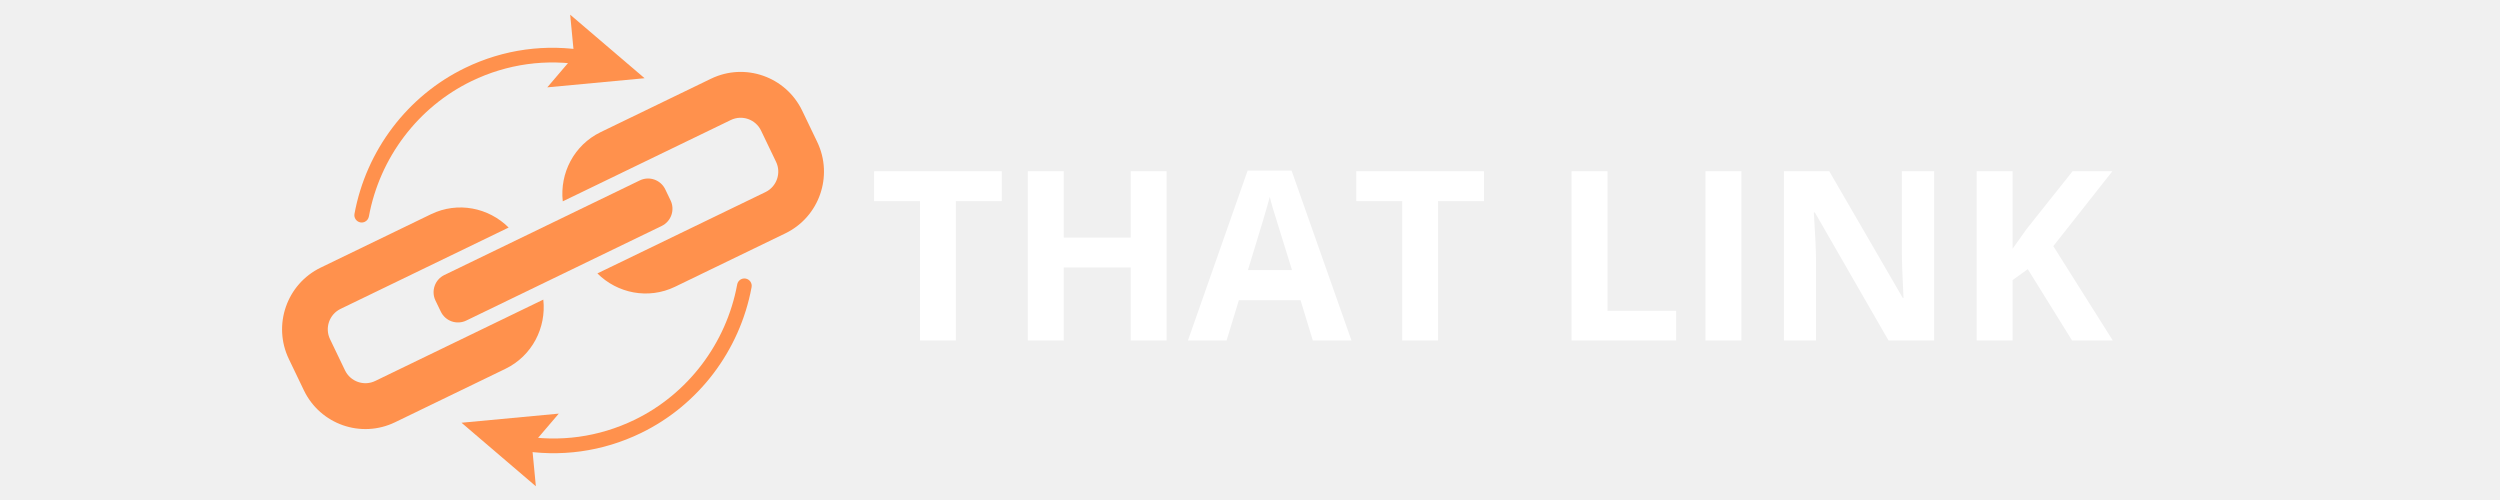
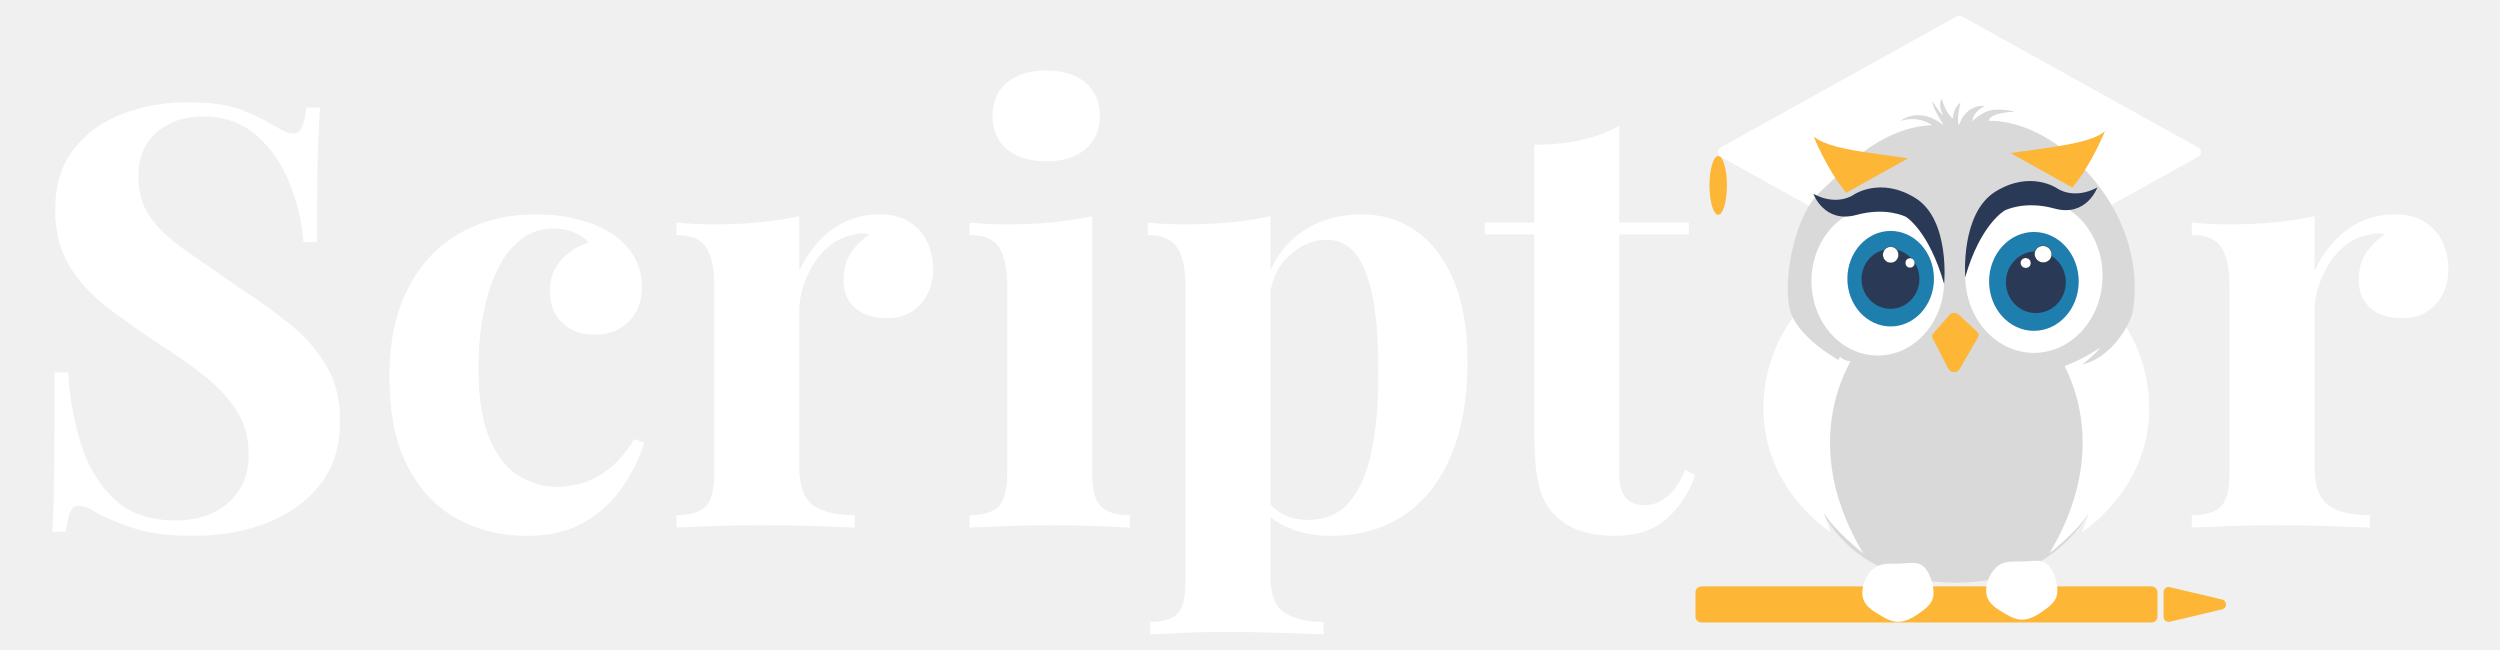
- <svg xmlns="http://www.w3.org/2000/svg" width="500" zoomAndPan="magnify" viewBox="0 0 375 75" height="100" preserveAspectRatio="xMidYMid meet" version="1.0">
+ <svg xmlns="http://www.w3.org/2000/svg" width="2666" zoomAndPan="magnify" viewBox="0 0 1999.5 519.75" height="693" preserveAspectRatio="xMidYMid meet" version="1.0">
  <defs>
-     <g />
-     <clipPath id="31c49a90f0">
-       <path d="M 82 2.203 L 97 2.203 L 97 14 L 82 14 Z M 82 2.203 " clip-rule="nonzero" />
-     </clipPath>
-     <clipPath id="6923147385">
-       <path d="M 69.137 62 L 83.883 62 L 83.883 72.941 L 69.137 72.941 Z M 69.137 62 " clip-rule="nonzero" />
+     <clipPath id="becfd95e91">
+       <path d="M 41.77 81.816 L 272 81.816 L 272 429 L 41.77 429 Z M 41.77 81.816 " clip-rule="nonzero" />
+     </clipPath>
+     <clipPath id="c0fb529f25">
+       <path d="M 149.805 81.816 C 168.348 81.816 182.656 83.785 192.734 87.715 C 202.812 91.645 211.438 95.812 218.676 100.215 C 222.445 102.414 225.516 104.07 227.875 105.16 C 230.234 106.25 232.516 106.812 234.715 106.812 C 237.852 106.812 240.133 105.082 241.551 101.621 C 242.973 98.164 244.152 92.977 245.09 86.055 L 255.938 86.055 C 255.617 92.035 255.23 99.195 254.758 107.52 C 254.289 115.848 253.969 126.785 253.82 140.312 C 253.668 153.84 253.578 171.605 253.578 193.621 L 242.73 193.621 C 241.473 177.277 237.691 161.391 231.414 145.973 C 225.137 130.555 216.238 117.91 204.762 108 C 193.285 98.094 179.207 93.145 162.539 93.145 C 147.445 93.145 135.016 97.395 125.27 105.883 C 115.52 114.371 110.641 126.168 110.641 141.254 C 110.641 153.84 113.781 164.609 120.082 173.566 C 126.379 182.523 135.566 191.262 147.672 199.75 C 159.781 208.238 174.477 218.465 191.785 230.414 C 206.879 240.16 220.398 249.918 232.355 259.668 C 244.312 269.414 253.891 280.422 261.129 292.688 C 268.367 304.957 271.977 319.574 271.977 336.559 C 271.977 357.312 266.547 374.461 255.699 387.977 C 244.852 401.492 230.613 411.641 213.008 418.398 C 195.402 425.16 176.047 428.539 154.98 428.539 C 135.477 428.539 119.91 426.648 108.281 422.879 C 96.656 419.109 86.887 415.18 79.031 411.082 C 72.109 406.684 66.762 404.473 62.992 404.473 C 59.844 404.473 57.566 406.203 56.156 409.66 C 54.746 413.121 53.555 418.309 52.617 425.227 L 41.77 425.227 C 42.387 417.68 42.789 408.883 42.949 398.812 C 43.109 388.746 43.258 375.621 43.418 359.422 C 43.578 343.227 43.656 322.711 43.656 297.859 L 54.504 297.859 C 55.754 318.613 59.293 338.039 65.121 356.125 C 70.953 374.211 79.898 388.758 92.016 399.766 C 104.133 410.773 120.238 416.281 140.375 416.281 C 151.383 416.281 161.211 414.32 169.859 410.383 C 178.508 406.441 185.504 400.555 190.855 392.695 C 196.203 384.836 198.871 375.09 198.871 363.441 C 198.871 350.234 195.801 338.758 189.676 329 C 183.547 319.242 175.207 310.137 164.668 301.637 C 154.133 293.141 141.945 284.5 128.109 275.691 C 113.32 265.945 99.484 256.195 86.598 246.441 C 73.711 236.684 63.402 225.523 55.695 212.945 C 47.988 200.371 44.129 185.445 44.129 168.148 C 44.129 148.332 49.086 132.055 58.984 119.32 C 68.883 106.582 81.938 97.152 98.145 91.016 C 114.352 84.875 131.559 81.816 149.805 81.816 " clip-rule="nonzero" />
+     </clipPath>
+     <clipPath id="2c1c93b098">
+       <path d="M 311.469 171.453 L 515.422 171.453 L 515.422 428.727 L 311.469 428.727 Z M 311.469 171.453 " clip-rule="nonzero" />
+     </clipPath>
+     <clipPath id="227f23e87e">
+       <path d="M 428.461 171.453 C 440.727 171.453 451.965 172.793 462.191 175.461 C 472.422 178.129 480.828 181.52 487.426 185.598 C 495.605 190.637 501.973 196.848 506.531 204.234 C 511.094 211.621 513.371 220.199 513.371 229.949 C 513.371 240.957 509.902 249.992 502.992 257.07 C 496.086 264.148 487.109 267.691 476.102 267.691 C 465.094 267.691 456.285 264.551 449.688 258.25 C 443.086 251.953 439.777 243.477 439.777 232.777 C 439.777 222.711 442.918 214.301 449.215 207.535 C 455.516 200.766 462.734 196.297 470.922 194.086 C 468.402 190.945 464.621 188.27 459.605 186.066 C 454.586 183.867 448.906 182.77 442.617 182.77 C 432.871 182.77 424.293 185.598 416.902 191.258 C 409.516 196.914 403.297 204.793 398.27 214.852 C 393.238 224.91 389.379 236.715 386.711 250.234 C 384.043 263.75 382.703 278.535 382.703 294.582 C 382.703 318.809 385.77 337.832 391.898 351.672 C 398.027 365.508 405.887 375.254 415.484 380.922 C 425.082 386.594 435.07 389.402 445.445 389.402 C 451.414 389.402 457.945 388.461 465.023 386.57 C 472.102 384.684 479.328 380.914 486.727 375.254 C 494.125 369.598 500.953 361.578 507.254 351.191 L 515.27 354.02 C 511.812 365.656 506.145 377.293 498.285 388.93 C 490.426 400.57 480.199 410.086 467.621 417.477 C 455.047 424.863 439.629 428.562 421.395 428.562 C 400.949 428.562 382.473 424.082 365.965 415.117 C 349.461 406.148 336.242 392.32 326.336 373.605 C 316.426 354.891 311.469 330.746 311.469 301.184 C 311.469 272.879 316.578 249.055 326.793 229.707 C 337.012 210.363 350.938 195.824 368.555 186.078 C 386.172 176.332 406.125 171.453 428.461 171.453 " clip-rule="nonzero" />
+     </clipPath>
+     <clipPath id="3645f1e258">
+       <path d="M 541.109 171.453 L 746.395 171.453 L 746.395 422 L 541.109 422 Z M 541.109 171.453 " clip-rule="nonzero" />
+     </clipPath>
+     <clipPath id="0ee44126f8">
+       <path d="M 703.395 171.453 C 713.461 171.453 721.629 173.57 727.926 177.82 C 734.227 182.07 738.855 187.488 741.844 194.098 C 744.832 200.703 746.324 207.625 746.324 214.852 C 746.324 226.488 742.945 236.008 736.176 243.395 C 729.406 250.785 720.527 254.484 709.52 254.484 C 698.516 254.484 689.945 251.734 683.809 246.223 C 677.668 240.715 674.609 233.418 674.609 224.289 C 674.609 215.492 676.57 208.172 680.508 202.355 C 684.445 196.535 689.387 191.586 695.363 187.488 C 690.957 186.238 686.555 186.387 682.156 187.957 C 676.18 188.898 670.52 191.336 665.172 195.266 C 659.824 199.195 655.266 204.074 651.496 209.895 C 647.727 215.711 644.727 222 642.527 228.758 C 640.328 235.516 639.227 242.047 639.227 248.332 L 639.227 373.363 C 639.227 388.461 642.918 398.688 650.316 404.027 C 657.715 409.367 668.789 412.047 683.578 412.047 L 683.578 421.953 C 676.34 421.645 665.801 421.242 651.973 420.773 C 638.148 420.305 623.672 420.062 608.574 420.062 C 595.996 420.062 583.25 420.305 570.363 420.773 C 557.477 421.242 547.707 421.645 541.109 421.953 L 541.109 412.047 C 552.117 412.047 559.895 409.688 564.465 404.969 C 569.035 400.25 571.305 391.289 571.305 378.074 L 571.305 229.477 C 571.305 215.332 569.184 204.875 564.934 198.105 C 560.688 191.336 552.738 187.969 541.109 187.969 L 541.109 178.059 C 551.168 179 560.926 179.48 570.363 179.48 C 583.57 179.48 595.906 178.93 607.395 177.832 C 618.883 176.73 629.488 175.082 639.238 172.883 L 639.238 216.742 C 643.016 208.254 648.035 200.547 654.332 193.625 C 660.633 186.707 667.852 181.281 676.027 177.352 C 684.207 173.422 693.324 171.453 703.395 171.453 " clip-rule="nonzero" />
+     </clipPath>
+     <clipPath id="a27bd5e109">
+       <path d="M 775.426 56.344 L 904 56.344 L 904 422 L 775.426 422 Z M 775.426 56.344 " clip-rule="nonzero" />
+     </clipPath>
+     <clipPath id="2ba8597a7a">
+       <path d="M 836.754 56.344 C 849.961 56.344 860.418 59.574 868.125 66.012 C 875.832 72.449 879.684 81.336 879.684 92.664 C 879.684 103.992 875.824 112.879 868.125 119.32 C 860.426 125.758 849.969 128.988 836.754 128.988 C 823.535 128.988 813.086 125.766 805.379 119.32 C 797.672 112.871 793.824 103.992 793.824 92.664 C 793.824 81.336 797.672 72.461 805.379 66.012 C 813.086 59.562 823.547 56.344 836.754 56.344 M 873.555 172.867 L 873.555 378.078 C 873.555 391.285 875.832 400.254 880.391 404.973 C 884.953 409.691 892.73 412.051 903.746 412.051 L 903.746 421.961 C 897.77 421.648 888.879 421.25 877.094 420.781 C 865.305 420.309 853.27 420.07 841 420.07 C 828.734 420.07 816.309 420.309 803.73 420.781 C 791.152 421.25 781.715 421.648 775.426 421.961 L 775.426 412.051 C 786.434 412.051 794.211 409.691 798.781 404.973 C 803.352 400.254 805.621 391.297 805.621 378.078 L 805.621 229.473 C 805.621 215.328 803.5 204.871 799.25 198.102 C 795.004 191.332 787.055 187.965 775.426 187.965 L 775.426 178.055 C 785.496 178.996 795.242 179.477 804.68 179.477 C 817.887 179.477 830.223 178.926 841.711 177.824 C 853.199 176.727 863.805 175.074 873.555 172.875 " clip-rule="nonzero" />
+     </clipPath>
+     <clipPath id="ad280fe1a3">
+       <path d="M 917.984 171.453 L 1173.926 171.453 L 1173.926 507.375 L 917.984 507.375 Z M 917.984 171.453 " clip-rule="nonzero" />
+     </clipPath>
+     <clipPath id="794c64017c">
+       <path d="M 1089.234 171.453 C 1105.273 171.453 1119.578 175.781 1132.164 184.43 C 1144.754 193.078 1154.809 206.133 1162.359 223.59 C 1169.906 241.047 1173.676 262.82 1173.676 288.926 C 1173.676 311.879 1171.078 332.016 1165.887 349.309 C 1160.699 366.605 1153.309 381.152 1143.711 392.949 C 1134.113 404.746 1122.637 413.637 1109.27 419.605 C 1095.902 425.574 1080.887 428.562 1064.223 428.562 C 1051.953 428.562 1040.785 426.441 1030.73 422.195 C 1020.66 417.945 1012.953 411.895 1007.613 404.027 L 1012.332 397.898 C 1015.473 403.559 1019.953 407.969 1025.781 411.105 C 1031.598 414.254 1038.277 415.824 1045.824 415.824 C 1059.98 415.824 1071.141 411.035 1079.316 401.438 C 1087.496 391.84 1093.395 378.324 1097.012 360.867 C 1100.633 343.41 1102.441 322.586 1102.441 298.363 C 1102.441 271.32 1100.711 250.082 1097.254 234.676 C 1093.793 219.27 1089.066 208.242 1083.098 201.645 C 1077.129 195.047 1069.891 191.738 1061.391 191.738 C 1050.074 191.738 1039.766 196.145 1030.488 204.945 C 1021.211 213.742 1015.941 226.34 1014.691 242.684 L 1012.332 226.18 C 1017.992 208.254 1027.668 194.656 1041.348 185.367 C 1055.023 176.082 1070.988 171.453 1089.234 171.453 M 1016.113 172.871 L 1016.113 460.633 C 1016.113 475.41 1019.883 485.238 1027.441 490.117 C 1034.996 494.996 1045.367 497.426 1058.574 497.426 L 1058.574 507.332 C 1050.395 507.016 1039.148 506.625 1024.84 506.152 C 1010.535 505.684 995.355 505.445 979.312 505.445 C 967.672 505.445 956.266 505.684 945.109 506.152 C 933.953 506.625 925.535 507.016 919.875 507.332 L 919.875 497.426 C 930.254 497.426 937.562 495.227 941.809 490.816 C 946.059 486.41 948.18 477.922 948.18 465.344 L 948.18 229.477 C 948.18 215.332 945.969 204.875 941.57 198.105 C 937.172 191.336 929.301 187.969 917.984 187.969 L 917.984 178.059 C 928.043 179 937.801 179.48 947.238 179.48 C 960.125 179.48 972.391 178.93 984.031 177.832 C 995.668 176.73 1006.355 175.07 1016.113 172.871 " clip-rule="nonzero" />
+     </clipPath>
+     <clipPath id="7204d519e5">
+       <path d="M 1187.488 100.688 L 1356 100.688 L 1356 428.613 L 1187.488 428.613 Z M 1187.488 100.688 " clip-rule="nonzero" />
+     </clipPath>
+     <clipPath id="0b10c790f9">
+       <path d="M 1295.043 100.688 L 1295.043 178.059 L 1350.711 178.059 L 1350.711 187.5 L 1295.043 187.5 L 1295.043 378.074 C 1295.043 387.512 1296.773 394.191 1300.234 398.121 C 1303.691 402.047 1308.879 404.02 1315.801 404.02 C 1321.457 404.02 1327.125 401.898 1332.785 397.648 C 1338.445 393.402 1343.473 386.094 1347.883 375.715 L 1355.898 379.953 C 1350.871 394.109 1343.234 405.746 1333.023 414.867 C 1322.816 423.984 1308.879 428.543 1291.273 428.543 C 1280.898 428.543 1271.77 427.203 1263.91 424.535 C 1256.055 421.863 1249.445 417.855 1244.094 412.508 C 1237.176 405.598 1232.609 397.02 1230.41 386.793 C 1228.211 376.566 1227.109 363.289 1227.109 346.93 L 1227.109 187.488 L 1187.488 187.488 L 1187.488 178.059 L 1227.121 178.059 L 1227.121 115.785 C 1240.328 115.785 1252.516 114.605 1263.68 112.246 C 1274.848 109.887 1285.297 106.035 1295.043 100.688 " clip-rule="nonzero" />
+     </clipPath>
+     <clipPath id="0c6d899e14">
+       <path d="M 1753 171 L 1958.254 171 L 1958.254 422 L 1753 422 Z M 1753 171 " clip-rule="nonzero" />
+     </clipPath>
+     <clipPath id="92e0b3b3bd">
+       <path d="M 1915.301 171.445 C 1925.359 171.445 1933.539 173.566 1939.836 177.816 C 1946.133 182.062 1950.762 187.484 1953.754 194.09 C 1956.742 200.699 1958.23 207.617 1958.23 214.848 C 1958.23 226.484 1954.844 236 1948.082 243.391 C 1941.324 250.777 1932.438 254.477 1921.43 254.477 C 1910.422 254.477 1901.855 251.727 1895.715 246.219 C 1889.578 240.711 1886.52 233.414 1886.52 224.285 C 1886.52 215.488 1888.477 208.168 1892.418 202.352 C 1896.355 196.531 1901.305 191.582 1907.281 187.484 C 1902.875 186.234 1898.477 186.383 1894.078 187.953 C 1888.098 188.895 1882.438 191.332 1877.09 195.262 C 1871.742 199.191 1867.184 204.07 1863.402 209.887 C 1859.625 215.707 1856.637 221.996 1854.445 228.754 C 1852.258 235.512 1851.145 242.039 1851.145 248.328 L 1851.145 373.359 C 1851.145 388.457 1854.836 398.684 1862.234 404.023 C 1869.621 409.371 1880.699 412.043 1895.496 412.043 L 1895.496 421.949 C 1888.258 421.641 1877.719 421.238 1863.895 420.77 C 1850.047 420.301 1835.59 420.059 1820.492 420.059 C 1807.906 420.059 1795.18 420.301 1782.281 420.77 C 1769.387 421.238 1759.637 421.641 1753.027 421.949 L 1753.027 412.043 C 1764.035 412.043 1771.816 409.684 1776.383 404.965 C 1780.934 400.242 1783.223 391.285 1783.223 378.07 L 1783.223 229.473 C 1783.223 215.328 1781.102 204.867 1776.852 198.102 C 1772.605 191.332 1764.668 187.965 1753.027 187.965 L 1753.027 178.055 C 1763.098 178.996 1772.844 179.477 1782.281 179.477 C 1795.488 179.477 1807.824 178.926 1819.312 177.824 C 1830.801 176.727 1841.41 175.074 1851.156 172.875 L 1851.156 216.746 C 1854.926 208.258 1859.953 200.551 1866.254 193.633 C 1872.551 186.715 1879.77 181.293 1887.957 177.355 C 1896.145 173.418 1905.254 171.457 1915.32 171.457 " clip-rule="nonzero" />
+     </clipPath>
+     <clipPath id="0ed3b63287">
+       <path d="M 1356 469 L 1725.641 469 L 1725.641 498 L 1356 498 Z M 1356 469 " clip-rule="nonzero" />
+     </clipPath>
+     <clipPath id="97461d7297">
+       <path d="M 1720.855 497.832 L 1360.73 497.832 C 1358.148 497.832 1356.062 495.742 1356.062 493.164 L 1356.062 473.688 C 1356.062 471.109 1358.148 469.02 1360.73 469.02 L 1720.855 469.02 C 1723.438 469.02 1725.523 471.109 1725.523 473.688 L 1725.523 493.164 C 1725.523 495.742 1723.438 497.832 1720.855 497.832 " clip-rule="nonzero" />
+     </clipPath>
+     <clipPath id="e3b6d77ad7">
+       <path d="M 1730.309 469 L 1781 469 L 1781 498 L 1730.309 498 Z M 1730.309 469 " clip-rule="nonzero" />
+     </clipPath>
+     <clipPath id="f21f2e64c6">
+       <path d="M 1735.395 469.598 L 1777.234 479.496 C 1781.383 480.477 1781.383 486.383 1777.234 487.363 L 1735.395 497.262 C 1732.855 497.863 1730.426 495.934 1730.426 493.332 L 1730.426 473.527 C 1730.426 470.918 1732.855 468.988 1735.395 469.59 " clip-rule="nonzero" />
+     </clipPath>
+     <clipPath id="e9c827d964">
+       <path d="M 1373.059 12.211 L 1761 12.211 L 1761 231 L 1373.059 231 Z M 1373.059 12.211 " clip-rule="nonzero" />
+     </clipPath>
+     <clipPath id="5c5158cc10">
+       <path d="M 1758.168 125.328 L 1569.152 230.223 C 1567.883 230.934 1566.332 230.934 1565.062 230.223 L 1376.055 125.328 C 1373.168 123.727 1373.168 119.57 1376.055 117.969 L 1565.062 13.074 C 1566.332 12.363 1567.883 12.363 1569.152 13.074 L 1758.168 117.969 C 1761.059 119.57 1761.059 123.727 1758.168 125.328 " clip-rule="nonzero" />
+     </clipPath>
+     <clipPath id="18d4037fd6">
+       <path d="M 1367.059 124.184 L 1381.723 124.184 L 1381.723 172 L 1367.059 172 Z M 1367.059 124.184 " clip-rule="nonzero" />
+     </clipPath>
+     <clipPath id="13c7de3da2">
+       <path d="M 1381.184 148.273 C 1381.184 161.25 1378.066 171.758 1374.215 171.758 C 1370.367 171.758 1367.25 161.238 1367.25 148.273 C 1367.25 135.305 1370.367 124.789 1374.215 124.789 C 1378.066 124.789 1381.184 135.305 1381.184 148.273 " clip-rule="nonzero" />
+     </clipPath>
+     <clipPath id="fd3ec5fa3e">
+       <path d="M 1439.043 99.523 L 1692 99.523 L 1692 466.105 L 1439.043 466.105 Z M 1439.043 99.523 " clip-rule="nonzero" />
+     </clipPath>
+     <clipPath id="1204bf2a88">
+       <path d="M 1691.273 319.402 C 1693.934 420.559 1634.727 466.02 1564.973 466.02 C 1495.219 466.02 1439.18 427.457 1439.18 326.25 C 1439.18 225.043 1472.414 99.523 1564.961 99.543 C 1662.699 99.574 1688.895 229.203 1691.262 319.402 " clip-rule="nonzero" />
+     </clipPath>
+     <clipPath id="b3013219c1">
+       <path d="M 1410 230.16 L 1490.363 230.16 L 1490.363 442.777 L 1410 442.777 Z M 1410 230.16 " clip-rule="nonzero" />
+     </clipPath>
+     <clipPath id="371e881f25">
+       <path d="M 1488.641 275.703 C 1488.641 275.703 1431.285 344.148 1490.27 442.625 C 1490.27 442.625 1468.254 425.5 1458.535 410.121 L 1464.266 425.758 C 1464.266 425.758 1410.707 391.945 1410.43 327.52 C 1410.148 263.094 1456.469 230.453 1456.469 230.453 L 1488.641 275.703 " clip-rule="nonzero" />
+     </clipPath>
+     <clipPath id="2d9a616419">
+       <path d="M 1639 230.16 L 1719 230.16 L 1719 442.777 L 1639 442.777 Z M 1639 230.16 " clip-rule="nonzero" />
+     </clipPath>
+     <clipPath id="33ac4165c9">
+       <path d="M 1640.684 275.703 C 1640.684 275.703 1698.043 344.148 1639.055 442.625 C 1639.055 442.625 1661.07 425.5 1670.789 410.121 L 1665.059 425.758 C 1665.059 425.758 1718.617 391.945 1718.898 327.52 C 1719.176 263.094 1672.859 230.453 1672.859 230.453 L 1640.684 275.703 " clip-rule="nonzero" />
+     </clipPath>
+     <clipPath id="0ac51eed1c">
+       <path d="M 1429 79 L 1708 79 L 1708 298 L 1429 298 Z M 1429 79 " clip-rule="nonzero" />
+     </clipPath>
+     <clipPath id="f32445aae2">
+       <path d="M 1558.715 252.688 C 1558.715 252.688 1552.914 260.996 1549.445 262.914 L 1552.055 256.207 C 1552.055 256.207 1544.816 269.953 1540.469 270.273 C 1536.117 270.594 1533.23 279.863 1520.184 283.062 C 1507.137 286.262 1493.238 288.488 1486 288.168 L 1487.738 290.41 C 1487.738 290.41 1473.832 289.129 1471.805 285.301 L 1470.355 287.859 C 1470.355 287.859 1437.043 269.645 1431.531 247.59 C 1426.023 225.535 1434.211 173.406 1456.047 153.133 C 1477.883 132.855 1481.652 128.707 1481.652 128.707 C 1481.652 128.707 1508.305 102.504 1542.777 100.262 L 1545.387 100.262 C 1545.387 100.262 1535.539 91.957 1519.895 96.746 C 1519.895 96.746 1534.668 84.277 1554.656 100.262 C 1554.656 100.262 1545.676 86.848 1545.387 80.77 C 1545.387 80.77 1552.047 91.316 1554.074 92.273 C 1554.074 92.273 1549.438 83.328 1553.203 79.168 C 1553.203 79.168 1555.234 89.395 1561.895 94.824 C 1561.895 94.824 1561.973 86.516 1568.012 82.039 C 1568.012 82.039 1565.363 92.266 1566.23 98.652 C 1567.102 105.043 1566.23 102.492 1566.23 102.492 C 1566.23 102.492 1569.422 83.957 1587.668 84.598 C 1587.668 84.598 1579.27 88.438 1577.82 95.145 L 1576.949 97.383 C 1576.949 97.383 1585.617 88.387 1594.914 87.797 C 1605.055 87.156 1611.434 89.395 1611.434 89.395 C 1611.434 89.395 1591.156 89.715 1590.578 96.746 C 1590.578 96.746 1634.328 92.594 1676.906 146.602 C 1719.488 200.609 1705.012 252.379 1705.012 252.379 C 1705.012 252.379 1694.004 284.02 1665.32 291.688 C 1665.32 291.688 1679.227 280.5 1679.227 278.262 C 1679.227 278.262 1657.211 293.918 1635.477 296.797 C 1613.742 299.676 1580.719 278.902 1571.742 259.086 L 1572.902 266.754 C 1572.902 266.754 1566.242 260.367 1565.664 249.18 C 1565.664 249.18 1562.184 258.125 1555.234 263.555 L 1558.715 252.688 " clip-rule="nonzero" />
+     </clipPath>
+     <clipPath id="121407d163">
+       <path d="M 1448.371 165 L 1555 165 L 1555 284.812 L 1448.371 284.812 Z M 1448.371 165 " clip-rule="nonzero" />
+     </clipPath>
+     <clipPath id="c3f95b80de">
+       <path d="M 1554.914 224.824 C 1554.914 257.695 1531.16 284.34 1501.855 284.34 C 1472.555 284.34 1448.801 257.688 1448.801 224.824 C 1448.801 191.961 1472.555 165.316 1501.855 165.316 C 1531.16 165.316 1554.914 191.961 1554.914 224.824 " clip-rule="nonzero" />
+     </clipPath>
+     <clipPath id="3f122a05eb">
+       <path d="M 1477.031 184.172 L 1547 184.172 L 1547 261.484 L 1477.031 261.484 Z M 1477.031 184.172 " clip-rule="nonzero" />
+     </clipPath>
+     <clipPath id="29e5392ec1">
+       <path d="M 1546.785 222.895 C 1546.785 243.988 1531.281 261.098 1512.156 261.098 C 1493.027 261.098 1477.523 243.988 1477.523 222.895 C 1477.523 201.801 1493.027 184.695 1512.156 184.695 C 1531.281 184.695 1546.785 201.801 1546.785 222.895 " clip-rule="nonzero" />
+     </clipPath>
+     <clipPath id="7a9340dfa6">
+       <path d="M 1488.363 199 L 1535.688 199 L 1535.688 247 L 1488.363 247 Z M 1488.363 199 " clip-rule="nonzero" />
+     </clipPath>
+     <clipPath id="68fa492c91">
+       <path d="M 1535.141 223.137 C 1535.141 236.312 1524.773 246.988 1511.996 246.988 C 1499.219 246.988 1488.852 236.312 1488.852 223.137 C 1488.852 209.957 1499.219 199.281 1511.996 199.281 C 1524.773 199.281 1535.141 209.957 1535.141 223.137 " clip-rule="nonzero" />
+     </clipPath>
+     <clipPath id="897c18b5f3">
+       <path d="M 1523.688 206.164 L 1531.688 206.164 L 1531.688 214.832 L 1523.688 214.832 Z M 1523.688 206.164 " clip-rule="nonzero" />
+     </clipPath>
+     <clipPath id="c03122bafe">
+       <path d="M 1531.512 210.297 C 1531.512 212.477 1529.801 214.246 1527.68 214.246 C 1525.562 214.246 1523.852 212.477 1523.852 210.297 C 1523.852 208.117 1525.57 206.348 1527.68 206.348 C 1529.789 206.348 1531.512 208.117 1531.512 210.297 " clip-rule="nonzero" />
+     </clipPath>
+     <clipPath id="72abf618ce">
+       <path d="M 1523.688 206.164 L 1531.688 206.164 L 1531.688 214.832 L 1523.688 214.832 Z M 1523.688 206.164 " clip-rule="nonzero" />
+     </clipPath>
+     <clipPath id="9b15b86579">
+       <path d="M 1531.641 210.297 C 1531.641 212.547 1529.871 214.367 1527.68 214.367 C 1525.492 214.367 1523.723 212.539 1523.723 210.297 L 1523.844 210.297 L 1523.723 210.297 C 1523.723 208.047 1525.492 206.23 1527.68 206.23 L 1527.68 206.348 L 1527.68 206.23 C 1529.871 206.23 1531.641 208.059 1531.641 210.297 L 1531.52 210.297 L 1531.641 210.297 M 1531.391 210.297 C 1531.391 208.188 1529.73 206.48 1527.68 206.48 C 1525.633 206.48 1523.973 208.188 1523.973 210.297 C 1523.973 212.406 1525.633 214.117 1527.68 214.117 C 1529.73 214.117 1531.391 212.406 1531.391 210.297 " clip-rule="nonzero" />
+     </clipPath>
+     <clipPath id="a45d4c410a">
+       <path d="M 1505.691 197 L 1519 197 L 1519 210.832 L 1505.691 210.832 Z M 1505.691 197 " clip-rule="nonzero" />
+     </clipPath>
+     <clipPath id="55e378ab64">
+       <path d="M 1518.512 203.781 C 1518.512 207.379 1515.684 210.297 1512.184 210.297 C 1508.684 210.297 1505.855 207.379 1505.855 203.781 C 1505.855 200.18 1508.684 197.262 1512.184 197.262 C 1515.684 197.262 1518.512 200.18 1518.512 203.781 " clip-rule="nonzero" />
+     </clipPath>
+     <clipPath id="7a74bb8965">
+       <path d="M 1505.691 197 L 1519 197 L 1519 210.832 L 1505.691 210.832 Z M 1505.691 197 " clip-rule="nonzero" />
+     </clipPath>
+     <clipPath id="95ba03dac1">
+       <path d="M 1518.664 203.781 C 1518.664 207.457 1515.766 210.449 1512.195 210.449 C 1508.625 210.449 1505.727 207.457 1505.727 203.781 L 1505.875 203.781 L 1505.727 203.781 C 1505.727 200.102 1508.617 197.109 1512.195 197.109 L 1512.195 197.262 L 1512.195 197.109 C 1515.773 197.109 1518.664 200.102 1518.664 203.781 L 1518.512 203.781 L 1518.664 203.781 M 1518.363 203.781 C 1518.363 200.262 1515.594 197.41 1512.184 197.41 C 1508.773 197.41 1506.008 200.262 1506.008 203.781 C 1506.008 207.297 1508.773 210.148 1512.184 210.148 C 1515.594 210.148 1518.363 207.297 1518.363 203.781 " clip-rule="nonzero" />
+     </clipPath>
+     <clipPath id="e4007316fd">
+       <path d="M 1571.676 159 L 1681.652 159 L 1681.652 282.816 L 1571.676 282.816 Z M 1571.676 159 " clip-rule="nonzero" />
+     </clipPath>
+     <clipPath id="6e6c594fac">
+       <path d="M 1681.645 220.625 C 1681.645 254.648 1657.051 282.23 1626.719 282.23 C 1596.387 282.23 1571.789 254.648 1571.789 220.625 C 1571.789 186.602 1596.387 159.02 1626.719 159.02 C 1657.051 159.02 1681.645 186.602 1681.645 220.625 " clip-rule="nonzero" />
+     </clipPath>
+     <clipPath id="f307cebf0d">
+       <path d="M 1590.34 185.504 L 1662.988 185.504 L 1662.988 264.82 L 1590.34 264.82 Z M 1590.34 185.504 " clip-rule="nonzero" />
+     </clipPath>
+     <clipPath id="bba90a8543">
+       <path d="M 1662.57 225.066 C 1662.57 246.91 1646.523 264.605 1626.719 264.605 C 1606.914 264.605 1590.867 246.898 1590.867 225.066 C 1590.867 203.23 1606.914 185.523 1626.719 185.523 C 1646.523 185.523 1662.57 203.23 1662.57 225.066 " clip-rule="nonzero" />
+     </clipPath>
+     <clipPath id="a37aa3a3a3">
+       <path d="M 1604 201 L 1652.324 201 L 1652.324 250.82 L 1604 250.82 Z M 1604 201 " clip-rule="nonzero" />
+     </clipPath>
+     <clipPath id="b3779f834e">
+       <path d="M 1652.254 225.703 C 1652.254 239.34 1641.523 250.398 1628.289 250.398 C 1615.051 250.398 1604.324 239.34 1604.324 225.703 C 1604.324 212.066 1615.051 201.012 1628.289 201.012 C 1641.523 201.012 1652.254 212.066 1652.254 225.703 " clip-rule="nonzero" />
+     </clipPath>
+     <clipPath id="a9c0474312">
+       <path d="M 1615 206 L 1625 206 L 1625 215 L 1615 215 Z M 1615 206 " clip-rule="nonzero" />
+     </clipPath>
+     <clipPath id="94bd312215">
+       <path d="M 1621.559 206.52 C 1623.738 207.309 1624.879 209.668 1624.117 211.777 C 1623.359 213.887 1620.961 214.969 1618.781 214.176 C 1616.602 213.387 1615.449 211.027 1616.219 208.918 C 1616.992 206.809 1619.379 205.73 1621.559 206.52 " clip-rule="nonzero" />
+     </clipPath>
+     <clipPath id="3e125236e8">
+       <path d="M 1615 206 L 1625 206 L 1625 215 L 1615 215 Z M 1615 206 " clip-rule="nonzero" />
+     </clipPath>
+     <clipPath id="1c30a52e5f">
+       <path d="M 1621.598 206.398 C 1623.84 207.207 1625.02 209.637 1624.23 211.816 C 1623.438 213.996 1620.969 215.105 1618.73 214.285 L 1618.77 214.168 L 1618.73 214.285 C 1616.492 213.477 1615.312 211.047 1616.102 208.867 C 1616.891 206.688 1619.359 205.578 1621.598 206.398 L 1621.559 206.52 L 1621.598 206.398 M 1621.508 206.629 C 1619.391 205.859 1617.082 206.91 1616.332 208.949 L 1616.211 208.91 L 1616.332 208.949 C 1615.59 210.996 1616.691 213.289 1618.809 214.047 C 1620.93 214.816 1623.238 213.766 1623.988 211.727 L 1624.109 211.766 L 1623.988 211.727 C 1624.73 209.68 1623.629 207.398 1621.508 206.629 " clip-rule="nonzero" />
+     </clipPath>
+     <clipPath id="243aa58e27">
+       <path d="M 1627 196 L 1642 196 L 1642 211 L 1627 211 Z M 1627 196 " clip-rule="nonzero" />
+     </clipPath>
+     <clipPath id="a235f29d42">
+       <path d="M 1636.395 196.973 C 1639.996 198.281 1641.883 202.168 1640.613 205.66 C 1639.344 209.148 1635.395 210.93 1631.797 209.617 C 1628.199 208.309 1626.309 204.418 1627.578 200.93 C 1628.848 197.441 1632.797 195.66 1636.395 196.973 " clip-rule="nonzero" />
+     </clipPath>
+     <clipPath id="af0fcc3da5">
+       <path d="M 1627 196 L 1642 196 L 1642 211 L 1627 211 Z M 1627 196 " clip-rule="nonzero" />
+     </clipPath>
+     <clipPath id="2fa4d80a35">
+       <path d="M 1636.457 196.82 C 1640.137 198.16 1642.074 202.129 1640.773 205.707 L 1640.625 205.66 L 1640.773 205.707 C 1639.477 209.289 1635.438 211.098 1631.758 209.758 C 1628.078 208.418 1626.137 204.449 1627.438 200.871 C 1628.738 197.289 1632.777 195.48 1636.457 196.82 M 1636.348 197.121 L 1636.395 196.973 L 1636.348 197.121 C 1632.828 195.84 1628.969 197.582 1627.738 200.988 L 1627.59 200.941 L 1627.738 200.988 C 1626.5 204.398 1628.348 208.199 1631.867 209.477 L 1631.816 209.629 L 1631.867 209.477 C 1635.387 210.758 1639.246 209.02 1640.477 205.609 C 1641.715 202.199 1639.863 198.402 1636.348 197.121 " clip-rule="nonzero" />
+     </clipPath>
+     <clipPath id="005a1cbaad">
+       <path d="M 1545.016 250 L 1583 250 L 1583 298 L 1545.016 298 Z M 1545.016 250 " clip-rule="nonzero" />
+     </clipPath>
+     <clipPath id="27389142c5">
+       <path d="M 1558.992 252.09 L 1546.016 266.934 C 1545.195 267.875 1545.027 269.145 1545.578 270.223 L 1558.133 294.738 C 1560.055 298.477 1565.344 298.609 1567.441 294.977 L 1582.117 269.586 C 1582.918 268.195 1582.637 266.516 1581.418 265.387 L 1566.582 251.688 C 1564.391 249.668 1560.965 249.848 1558.992 252.098 " clip-rule="nonzero" />
+     </clipPath>
+     <clipPath id="0587e74e60">
+       <path d="M 1450.371 109 L 1526.355 109 L 1526.355 154.176 L 1450.371 154.176 Z M 1450.371 109 " clip-rule="nonzero" />
+     </clipPath>
+     <clipPath id="f620ba3b40">
+       <path d="M 1476.602 154.172 C 1461.797 136.816 1450.57 109.262 1450.57 109.262 C 1459.648 116.27 1474.055 119.289 1502.957 123.418 C 1509.816 124.398 1517.492 125.438 1526.102 126.617 L 1476.602 154.172 " clip-rule="nonzero" />
+     </clipPath>
+     <clipPath id="bfc1d2d82f">
+       <path d="M 1607.668 105 L 1683.652 105 L 1683.652 150 L 1607.668 150 Z M 1607.668 105 " clip-rule="nonzero" />
+     </clipPath>
+     <clipPath id="c3cf61a0a5">
+       <path d="M 1657.473 149.953 C 1672.277 132.598 1683.504 105.043 1683.504 105.043 C 1674.426 112.051 1660.02 115.07 1631.117 119.199 C 1624.258 120.18 1616.582 121.219 1607.973 122.398 L 1657.473 149.953 " clip-rule="nonzero" />
+     </clipPath>
+     <clipPath id="7e4df54440">
+       <path d="M 1571 144 L 1677.652 144 L 1677.652 222 L 1571 222 Z M 1571 144 " clip-rule="nonzero" />
+     </clipPath>
+     <clipPath id="c94beba1a0">
+       <path d="M 1571.789 221.695 C 1571.789 221.695 1567.852 170.695 1595.926 153.262 C 1624 135.824 1645.363 150.684 1645.363 150.684 C 1645.363 150.684 1658.289 160.16 1677.477 149.922 C 1677.477 149.922 1668.82 173.855 1643.094 166.77 C 1619.078 160.16 1603.484 168.289 1603.484 168.289 C 1603.484 168.289 1584.059 178.875 1571.789 221.695 " clip-rule="nonzero" />
+     </clipPath>
+     <clipPath id="16b26a49a3">
+       <path d="M 1450 149 L 1556 149 L 1556 227.492 L 1450 227.492 Z M 1450 149 " clip-rule="nonzero" />
+     </clipPath>
+     <clipPath id="7bd404b488">
+       <path d="M 1554.914 227.145 C 1554.914 227.145 1559.973 175.816 1531.91 158.391 C 1503.848 140.965 1482.473 155.809 1482.473 155.809 C 1482.473 155.809 1469.543 165.289 1450.359 155.051 C 1450.359 155.051 1459.016 178.984 1484.742 171.898 C 1508.754 165.289 1524.352 173.418 1524.352 173.418 C 1524.352 173.418 1542.648 184.332 1554.926 227.145 " clip-rule="nonzero" />
+     </clipPath>
+     <clipPath id="5ef28c32e0">
+       <path d="M 1489.031 450 L 1547 450 L 1547 497.43 L 1489.031 497.43 Z M 1489.031 450 " clip-rule="nonzero" />
+     </clipPath>
+     <clipPath id="4e1061f56c">
+       <path d="M 1546.477 474.086 C 1546.477 480.926 1542.859 484.664 1537.109 488.922 C 1532.051 492.664 1525.34 497.352 1517.973 497.352 C 1511.664 497.352 1505.848 493.273 1501.129 490.441 C 1494.059 486.203 1489.469 481.797 1489.469 474.086 C 1489.469 466.957 1493.391 458.172 1499.578 453.902 C 1504.547 450.473 1510.965 450.812 1517.984 450.812 C 1525.852 450.812 1532.98 448.594 1538.137 452.801 C 1543.297 457.012 1546.488 467.648 1546.488 474.078 " clip-rule="nonzero" />
+     </clipPath>
+     <clipPath id="10b9fc5202">
+       <path d="M 1588.34 448 L 1645.66 448 L 1645.66 496 L 1588.34 496 Z M 1588.34 448 " clip-rule="nonzero" />
+     </clipPath>
+     <clipPath id="32c34026cc">
+       <path d="M 1645.535 472.336 C 1645.535 479.176 1641.914 482.914 1636.156 487.176 C 1631.098 490.914 1624.391 495.602 1617.02 495.602 C 1610.723 495.602 1604.895 491.523 1600.176 488.695 C 1593.105 484.453 1588.516 480.047 1588.516 472.336 C 1588.516 465.211 1592.438 456.422 1598.613 452.16 C 1603.582 448.734 1610 449.074 1617.02 449.074 C 1624.887 449.074 1632.016 446.852 1637.176 451.062 C 1642.336 455.27 1645.523 465.91 1645.523 472.336 " clip-rule="nonzero" />
    </clipPath>
  </defs>
-   <path fill="#ff914d" d="M 106.648 11.809 L 90.105 19.816 C 86.086 21.762 83.949 25.992 84.414 30.203 L 109.629 18 C 111.309 17.188 113.344 17.898 114.156 19.586 L 116.406 24.27 C 117.219 25.957 116.508 27.996 114.824 28.812 L 89.609 41.012 C 92.605 44 97.238 44.957 101.258 43.012 L 117.801 35.004 C 122.898 32.539 125.035 26.395 122.578 21.281 L 120.328 16.598 C 117.867 11.488 111.746 9.344 106.648 11.809 Z M 51.754 55.559 L 49.504 50.875 C 48.691 49.188 49.398 47.148 51.086 46.332 L 76.297 34.133 C 73.301 31.145 68.672 30.188 64.652 32.133 L 48.105 40.141 C 43.012 42.609 40.871 48.75 43.332 53.863 L 45.582 58.547 C 48.039 63.66 54.164 65.805 59.262 63.336 L 75.805 55.328 C 79.824 53.383 81.961 49.152 81.496 44.941 L 56.281 57.145 C 54.598 57.957 52.566 57.246 51.754 55.559 " fill-opacity="1" fill-rule="nonzero" />
-   <path fill="#ff914d" d="M 100.586 30.062 C 100.918 30.746 100.961 31.535 100.711 32.254 C 100.461 32.977 99.938 33.562 99.254 33.895 L 69.941 48.082 C 69.258 48.414 68.469 48.457 67.754 48.207 C 67.039 47.957 66.449 47.43 66.121 46.742 L 65.32 45.082 C 64.637 43.656 65.23 41.938 66.656 41.25 L 95.969 27.062 C 97.391 26.375 99.102 26.973 99.789 28.402 L 100.586 30.062 " fill-opacity="1" fill-rule="nonzero" />
-   <path fill="#ff914d" d="M 54.727 33.27 C 54.523 33.367 54.289 33.402 54.051 33.359 C 53.457 33.246 53.062 32.672 53.172 32.074 C 54.926 22.551 61.137 14.363 69.781 10.18 C 75.543 7.391 81.91 6.516 88.195 7.641 C 88.793 7.746 89.191 8.32 89.086 8.918 C 88.977 9.516 88.402 9.914 87.809 9.809 C 81.984 8.766 76.078 9.582 70.738 12.164 C 62.719 16.047 56.961 23.637 55.332 32.477 C 55.266 32.832 55.031 33.121 54.727 33.27 " fill-opacity="1" fill-rule="nonzero" />
-   <g clip-path="url(#31c49a90f0)">
-     <path fill="#ff914d" d="M 85.527 2.203 L 86.117 8.383 L 82.094 13.102 L 96.688 11.734 L 85.527 2.203 " fill-opacity="1" fill-rule="nonzero" />
-   </g>
-   <path fill="#ff914d" d="M 96.125 64.965 C 90.367 67.754 84 68.633 77.715 67.508 C 77.117 67.398 76.719 66.828 76.824 66.23 C 76.93 65.629 77.5 65.234 78.098 65.336 C 83.926 66.379 89.832 65.562 95.172 62.98 C 103.188 59.098 108.945 51.508 110.578 42.672 C 110.688 42.07 111.262 41.676 111.859 41.789 C 112.453 41.898 112.848 42.477 112.738 43.074 C 110.98 52.598 104.77 60.781 96.125 64.965 " fill-opacity="1" fill-rule="nonzero" />
-   <g clip-path="url(#6923147385)">
-     <path fill="#ff914d" d="M 80.379 72.941 L 79.789 66.762 L 83.816 62.043 L 69.223 63.41 L 80.379 72.941 " fill-opacity="1" fill-rule="nonzero" />
-   </g>
-   <g fill="#ffffff" fill-opacity="1">
-     <g transform="translate(130.3964, 51.07464)">
-       <g>
-         <path d="M 12.984 0 L 7.609 0 L 7.609 -20.906 L 0.719 -20.906 L 0.719 -25.391 L 19.875 -25.391 L 19.875 -20.906 L 12.984 -20.906 Z M 12.984 0 " />
-       </g>
-     </g>
-   </g>
-   <g fill="#ffffff" fill-opacity="1">
-     <g transform="translate(150.9862, 51.07464)">
-       <g>
-         <path d="M 24 0 L 18.625 0 L 18.625 -10.953 L 8.578 -10.953 L 8.578 0 L 3.188 0 L 3.188 -25.391 L 8.578 -25.391 L 8.578 -15.438 L 18.625 -15.438 L 18.625 -25.391 L 24 -25.391 Z M 24 0 " />
-       </g>
-     </g>
-   </g>
-   <g fill="#ffffff" fill-opacity="1">
-     <g transform="translate(178.1904, 51.07464)">
-       <g>
-         <path d="M 18.734 0 L 16.891 -6.047 L 7.641 -6.047 L 5.797 0 L 0 0 L 8.953 -25.484 L 15.547 -25.484 L 24.531 0 Z M 15.609 -10.562 C 13.91 -16.031 12.953 -19.125 12.734 -19.844 C 12.523 -20.562 12.375 -21.129 12.281 -21.547 C 11.895 -20.066 10.801 -16.406 9 -10.562 Z M 15.609 -10.562 " />
-       </g>
-     </g>
-   </g>
-   <g fill="#ffffff" fill-opacity="1">
-     <g transform="translate(202.721, 51.07464)">
-       <g>
-         <path d="M 12.984 0 L 7.609 0 L 7.609 -20.906 L 0.719 -20.906 L 0.719 -25.391 L 19.875 -25.391 L 19.875 -20.906 L 12.984 -20.906 Z M 12.984 0 " />
-       </g>
-     </g>
-   </g>
-   <g fill="#ffffff" fill-opacity="1">
-     <g transform="translate(223.3108, 51.07464)">
-       <g />
-     </g>
-   </g>
-   <g fill="#ffffff" fill-opacity="1">
-     <g transform="translate(232.5467, 51.07464)">
-       <g>
-         <path d="M 3.188 0 L 3.188 -25.391 L 8.578 -25.391 L 8.578 -4.453 L 18.875 -4.453 L 18.875 0 Z M 3.188 0 " />
-       </g>
-     </g>
-   </g>
-   <g fill="#ffffff" fill-opacity="1">
-     <g transform="translate(252.633, 51.07464)">
-       <g>
-         <path d="M 3.188 0 L 3.188 -25.391 L 8.578 -25.391 L 8.578 0 Z M 3.188 0 " />
-       </g>
-     </g>
-   </g>
-   <g fill="#ffffff" fill-opacity="1">
-     <g transform="translate(264.4035, 51.07464)">
-       <g>
-         <path d="M 25.719 0 L 18.875 0 L 7.828 -19.203 L 7.672 -19.203 C 7.891 -15.816 8 -13.398 8 -11.953 L 8 0 L 3.188 0 L 3.188 -25.391 L 9.984 -25.391 L 21.016 -6.375 L 21.125 -6.375 C 20.957 -9.676 20.875 -12.008 20.875 -13.375 L 20.875 -25.391 L 25.719 -25.391 Z M 25.719 0 " />
-       </g>
-     </g>
-   </g>
-   <g fill="#ffffff" fill-opacity="1">
-     <g transform="translate(293.3091, 51.07464)">
-       <g>
-         <path d="M 23.609 0 L 17.5 0 L 10.859 -10.703 L 8.578 -9.062 L 8.578 0 L 3.188 0 L 3.188 -25.391 L 8.578 -25.391 L 8.578 -13.766 L 10.703 -16.75 L 17.578 -25.391 L 23.547 -25.391 L 14.688 -14.156 Z M 23.609 0 " />
-       </g>
+   <g clip-path="url(#becfd95e91)">
+     <g clip-path="url(#c0fb529f25)">
+       <path fill="#ffffff" d="M 41.77 81.816 L 271.715 81.816 L 271.715 428.402 L 41.77 428.402 Z M 41.77 81.816 " fill-opacity="1" fill-rule="nonzero" />
+     </g>
+   </g>
+   <g clip-path="url(#2c1c93b098)">
+     <g clip-path="url(#227f23e87e)">
+       <path fill="#ffffff" d="M 311.469 171.453 L 515.422 171.453 L 515.422 428.727 L 311.469 428.727 Z M 311.469 171.453 " fill-opacity="1" fill-rule="nonzero" />
+     </g>
+   </g>
+   <g clip-path="url(#3645f1e258)">
+     <g clip-path="url(#0ee44126f8)">
+       <path fill="#ffffff" d="M 541.109 171.453 L 746.395 171.453 L 746.395 422.059 L 541.109 422.059 Z M 541.109 171.453 " fill-opacity="1" fill-rule="nonzero" />
+     </g>
+   </g>
+   <g clip-path="url(#a27bd5e109)">
+     <g clip-path="url(#2ba8597a7a)">
+       <path fill="#ffffff" d="M 775.426 56.344 L 904.062 56.344 L 904.062 422.258 L 775.426 422.258 Z M 775.426 56.344 " fill-opacity="1" fill-rule="nonzero" />
+     </g>
+   </g>
+   <g clip-path="url(#ad280fe1a3)">
+     <g clip-path="url(#794c64017c)">
+       <path fill="#ffffff" d="M 917.984 171.453 L 1173.926 171.453 L 1173.926 507.375 L 917.984 507.375 Z M 917.984 171.453 " fill-opacity="1" fill-rule="nonzero" />
+     </g>
+   </g>
+   <g clip-path="url(#7204d519e5)">
+     <g clip-path="url(#0b10c790f9)">
+       <path fill="#ffffff" d="M 1187.488 100.688 L 1356.117 100.688 L 1356.117 428.613 L 1187.488 428.613 Z M 1187.488 100.688 " fill-opacity="1" fill-rule="nonzero" />
+     </g>
+   </g>
+   <g clip-path="url(#0c6d899e14)">
+     <g clip-path="url(#92e0b3b3bd)">
+       <path fill="#ffffff" d="M 1351.062 7.543 L 1962.922 7.543 L 1962.922 502.762 L 1351.062 502.762 Z M 1351.062 7.543 " fill-opacity="1" fill-rule="nonzero" />
+     </g>
+   </g>
+   <g clip-path="url(#0ed3b63287)">
+     <g clip-path="url(#97461d7297)">
+       <path fill="#fdb636" d="M 1351.062 7.543 L 1962.922 7.543 L 1962.922 502.762 L 1351.062 502.762 Z M 1351.062 7.543 " fill-opacity="1" fill-rule="nonzero" />
+     </g>
+   </g>
+   <g clip-path="url(#e3b6d77ad7)">
+     <g clip-path="url(#f21f2e64c6)">
+       <path fill="#fdb636" d="M 1351.062 7.543 L 1962.922 7.543 L 1962.922 502.762 L 1351.062 502.762 Z M 1351.062 7.543 " fill-opacity="1" fill-rule="nonzero" />
+     </g>
+   </g>
+   <g clip-path="url(#e9c827d964)">
+     <g clip-path="url(#5c5158cc10)">
+       <path fill="#ffffff" d="M 1351.062 7.543 L 1962.922 7.543 L 1962.922 502.762 L 1351.062 502.762 Z M 1351.062 7.543 " fill-opacity="1" fill-rule="nonzero" />
+     </g>
+   </g>
+   <g clip-path="url(#18d4037fd6)">
+     <g clip-path="url(#13c7de3da2)">
+       <path fill="#fdb636" d="M 1351.062 7.543 L 1962.922 7.543 L 1962.922 502.762 L 1351.062 502.762 Z M 1351.062 7.543 " fill-opacity="1" fill-rule="nonzero" />
+     </g>
+   </g>
+   <g clip-path="url(#fd3ec5fa3e)">
+     <g clip-path="url(#1204bf2a88)">
+       <path fill="#d9d9d9" d="M 1351.062 7.543 L 1962.922 7.543 L 1962.922 502.762 L 1351.062 502.762 Z M 1351.062 7.543 " fill-opacity="1" fill-rule="nonzero" />
+     </g>
+   </g>
+   <g clip-path="url(#b3013219c1)">
+     <g clip-path="url(#371e881f25)">
+       <path fill="#ffffff" d="M 1351.062 7.543 L 1962.922 7.543 L 1962.922 502.762 L 1351.062 502.762 Z M 1351.062 7.543 " fill-opacity="1" fill-rule="nonzero" />
+     </g>
+   </g>
+   <g clip-path="url(#2d9a616419)">
+     <g clip-path="url(#33ac4165c9)">
+       <path fill="#ffffff" d="M 1351.062 7.543 L 1962.922 7.543 L 1962.922 502.762 L 1351.062 502.762 Z M 1351.062 7.543 " fill-opacity="1" fill-rule="nonzero" />
+     </g>
+   </g>
+   <g clip-path="url(#0ac51eed1c)">
+     <g clip-path="url(#f32445aae2)">
+       <path fill="#d9d9d9" d="M 1351.062 7.543 L 1962.922 7.543 L 1962.922 502.762 L 1351.062 502.762 Z M 1351.062 7.543 " fill-opacity="1" fill-rule="nonzero" />
+     </g>
+   </g>
+   <g clip-path="url(#121407d163)">
+     <g clip-path="url(#c3f95b80de)">
+       <path fill="#ffffff" d="M 1351.062 7.543 L 1962.922 7.543 L 1962.922 502.762 L 1351.062 502.762 Z M 1351.062 7.543 " fill-opacity="1" fill-rule="nonzero" />
+     </g>
+   </g>
+   <g clip-path="url(#3f122a05eb)">
+     <g clip-path="url(#29e5392ec1)">
+       <path fill="#1e7faf" d="M 1351.062 7.543 L 1962.922 7.543 L 1962.922 502.762 L 1351.062 502.762 Z M 1351.062 7.543 " fill-opacity="1" fill-rule="nonzero" />
+     </g>
+   </g>
+   <g clip-path="url(#7a9340dfa6)">
+     <g clip-path="url(#68fa492c91)">
+       <path fill="#2a3955" d="M 1351.062 7.543 L 1962.922 7.543 L 1962.922 502.762 L 1351.062 502.762 Z M 1351.062 7.543 " fill-opacity="1" fill-rule="nonzero" />
+     </g>
+   </g>
+   <g clip-path="url(#897c18b5f3)">
+     <g clip-path="url(#c03122bafe)">
+       <path fill="#ffffff" d="M 1351.062 7.543 L 1962.922 7.543 L 1962.922 502.762 L 1351.062 502.762 Z M 1351.062 7.543 " fill-opacity="1" fill-rule="nonzero" />
+     </g>
+   </g>
+   <g clip-path="url(#72abf618ce)">
+     <g clip-path="url(#9b15b86579)">
+       <path fill="#1d1d1b" d="M 1351.062 7.543 L 1962.922 7.543 L 1962.922 502.762 L 1351.062 502.762 Z M 1351.062 7.543 " fill-opacity="1" fill-rule="nonzero" />
+     </g>
+   </g>
+   <g clip-path="url(#a45d4c410a)">
+     <g clip-path="url(#55e378ab64)">
+       <path fill="#ffffff" d="M 1351.062 7.543 L 1962.922 7.543 L 1962.922 502.762 L 1351.062 502.762 Z M 1351.062 7.543 " fill-opacity="1" fill-rule="nonzero" />
+     </g>
+   </g>
+   <g clip-path="url(#7a74bb8965)">
+     <g clip-path="url(#95ba03dac1)">
+       <path fill="#1d1d1b" d="M 1351.062 7.543 L 1962.922 7.543 L 1962.922 502.762 L 1351.062 502.762 Z M 1351.062 7.543 " fill-opacity="1" fill-rule="nonzero" />
+     </g>
+   </g>
+   <g clip-path="url(#e4007316fd)">
+     <g clip-path="url(#6e6c594fac)">
+       <path fill="#ffffff" d="M 1351.062 7.543 L 1962.922 7.543 L 1962.922 502.762 L 1351.062 502.762 Z M 1351.062 7.543 " fill-opacity="1" fill-rule="nonzero" />
+     </g>
+   </g>
+   <g clip-path="url(#f307cebf0d)">
+     <g clip-path="url(#bba90a8543)">
+       <path fill="#1e7faf" d="M 1351.062 7.543 L 1962.922 7.543 L 1962.922 502.762 L 1351.062 502.762 Z M 1351.062 7.543 " fill-opacity="1" fill-rule="nonzero" />
+     </g>
+   </g>
+   <g clip-path="url(#a37aa3a3a3)">
+     <g clip-path="url(#b3779f834e)">
+       <path fill="#2a3955" d="M 1351.062 7.543 L 1962.922 7.543 L 1962.922 502.762 L 1351.062 502.762 Z M 1351.062 7.543 " fill-opacity="1" fill-rule="nonzero" />
+     </g>
+   </g>
+   <g clip-path="url(#a9c0474312)">
+     <g clip-path="url(#94bd312215)">
+       <path fill="#ffffff" d="M 1351.062 7.543 L 1962.922 7.543 L 1962.922 502.762 L 1351.062 502.762 Z M 1351.062 7.543 " fill-opacity="1" fill-rule="nonzero" />
+     </g>
+   </g>
+   <g clip-path="url(#3e125236e8)">
+     <g clip-path="url(#1c30a52e5f)">
+       <path fill="#1d1d1b" d="M 1351.062 7.543 L 1962.922 7.543 L 1962.922 502.762 L 1351.062 502.762 Z M 1351.062 7.543 " fill-opacity="1" fill-rule="nonzero" />
+     </g>
+   </g>
+   <g clip-path="url(#243aa58e27)">
+     <g clip-path="url(#a235f29d42)">
+       <path fill="#ffffff" d="M 1351.062 7.543 L 1962.922 7.543 L 1962.922 502.762 L 1351.062 502.762 Z M 1351.062 7.543 " fill-opacity="1" fill-rule="nonzero" />
+     </g>
+   </g>
+   <g clip-path="url(#af0fcc3da5)">
+     <g clip-path="url(#2fa4d80a35)">
+       <path fill="#1d1d1b" d="M 1351.062 7.543 L 1962.922 7.543 L 1962.922 502.762 L 1351.062 502.762 Z M 1351.062 7.543 " fill-opacity="1" fill-rule="nonzero" />
+     </g>
+   </g>
+   <g clip-path="url(#005a1cbaad)">
+     <g clip-path="url(#27389142c5)">
+       <path fill="#fdb636" d="M 1351.062 7.543 L 1962.922 7.543 L 1962.922 502.762 L 1351.062 502.762 Z M 1351.062 7.543 " fill-opacity="1" fill-rule="nonzero" />
+     </g>
+   </g>
+   <g clip-path="url(#0587e74e60)">
+     <g clip-path="url(#f620ba3b40)">
+       <path fill="#fdb636" d="M 1351.062 7.543 L 1962.922 7.543 L 1962.922 502.762 L 1351.062 502.762 Z M 1351.062 7.543 " fill-opacity="1" fill-rule="nonzero" />
+     </g>
+   </g>
+   <g clip-path="url(#bfc1d2d82f)">
+     <g clip-path="url(#c3cf61a0a5)">
+       <path fill="#fdb636" d="M 1351.062 7.543 L 1962.922 7.543 L 1962.922 502.762 L 1351.062 502.762 Z M 1351.062 7.543 " fill-opacity="1" fill-rule="nonzero" />
+     </g>
+   </g>
+   <g clip-path="url(#7e4df54440)">
+     <g clip-path="url(#c94beba1a0)">
+       <path fill="#2a3955" d="M 1351.062 7.543 L 1962.922 7.543 L 1962.922 502.762 L 1351.062 502.762 Z M 1351.062 7.543 " fill-opacity="1" fill-rule="nonzero" />
+     </g>
+   </g>
+   <g clip-path="url(#16b26a49a3)">
+     <g clip-path="url(#7bd404b488)">
+       <path fill="#2a3955" d="M 1351.062 7.543 L 1962.922 7.543 L 1962.922 502.762 L 1351.062 502.762 Z M 1351.062 7.543 " fill-opacity="1" fill-rule="nonzero" />
+     </g>
+   </g>
+   <g clip-path="url(#5ef28c32e0)">
+     <g clip-path="url(#4e1061f56c)">
+       <path fill="#ffffff" d="M 1351.062 7.543 L 1962.922 7.543 L 1962.922 502.762 L 1351.062 502.762 Z M 1351.062 7.543 " fill-opacity="1" fill-rule="nonzero" />
+     </g>
+   </g>
+   <g clip-path="url(#10b9fc5202)">
+     <g clip-path="url(#32c34026cc)">
+       <path fill="#ffffff" d="M 1351.062 7.543 L 1962.922 7.543 L 1962.922 502.762 L 1351.062 502.762 Z M 1351.062 7.543 " fill-opacity="1" fill-rule="nonzero" />
    </g>
  </g>
</svg>
